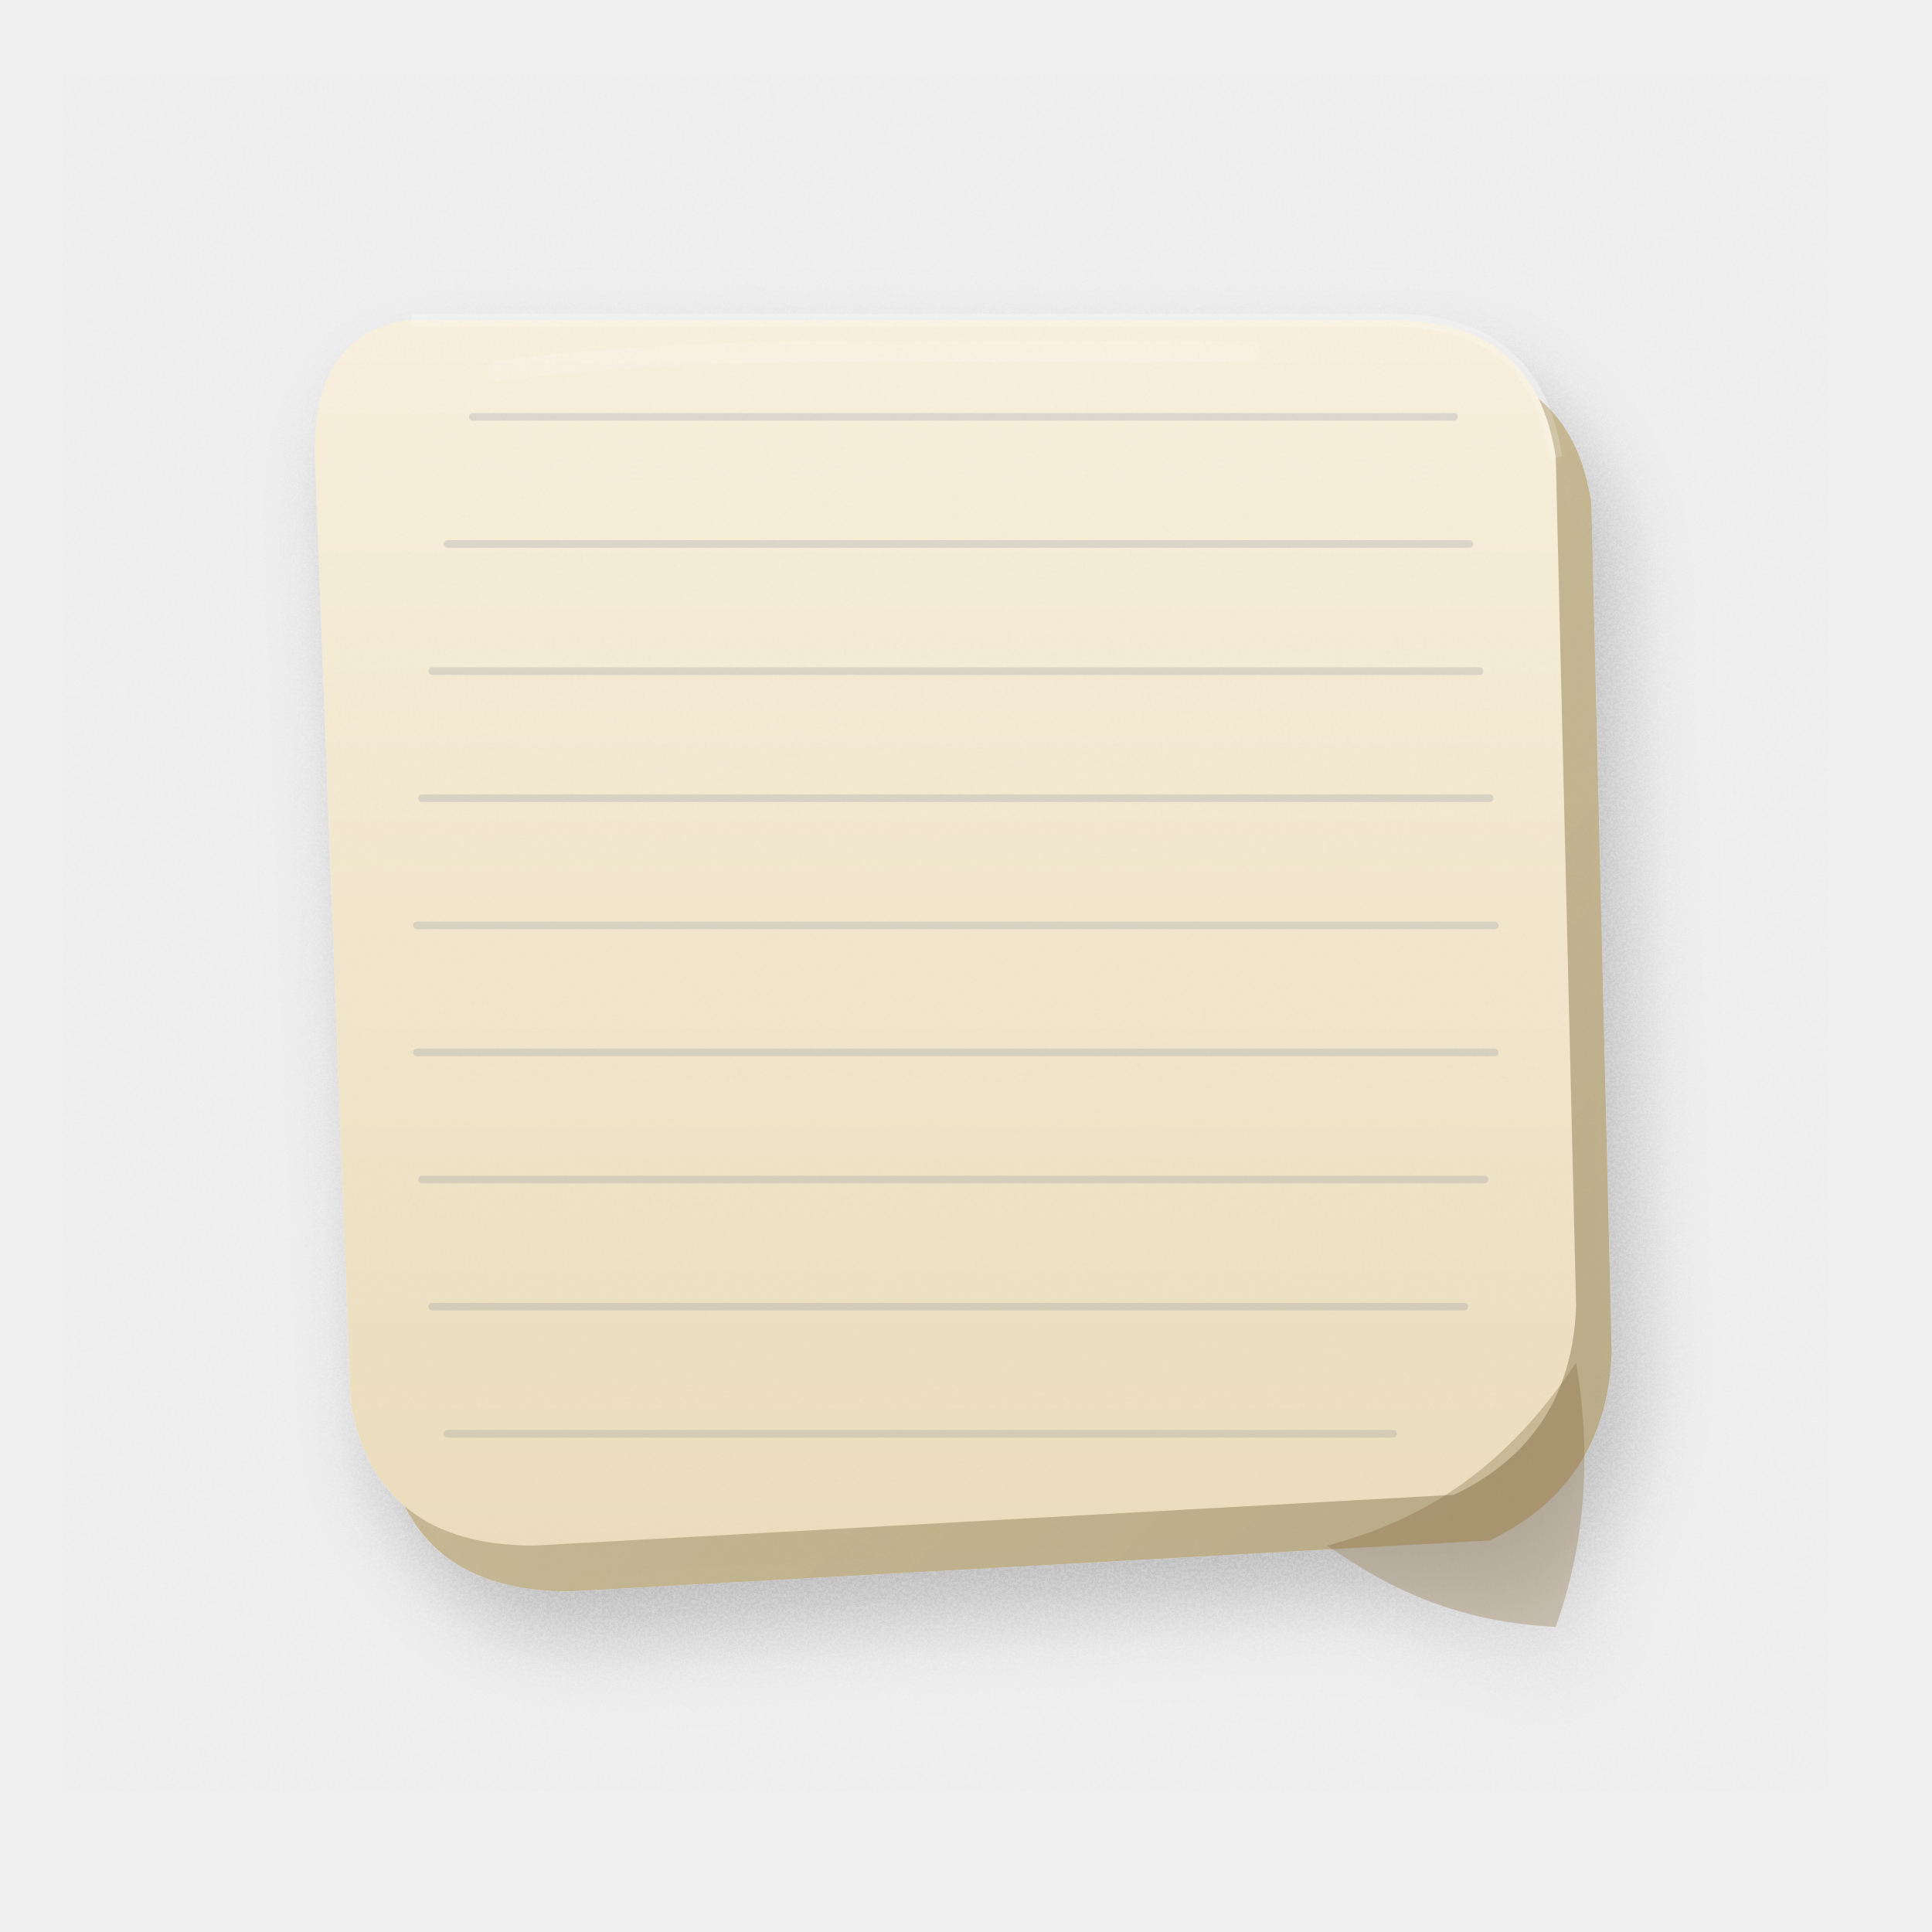
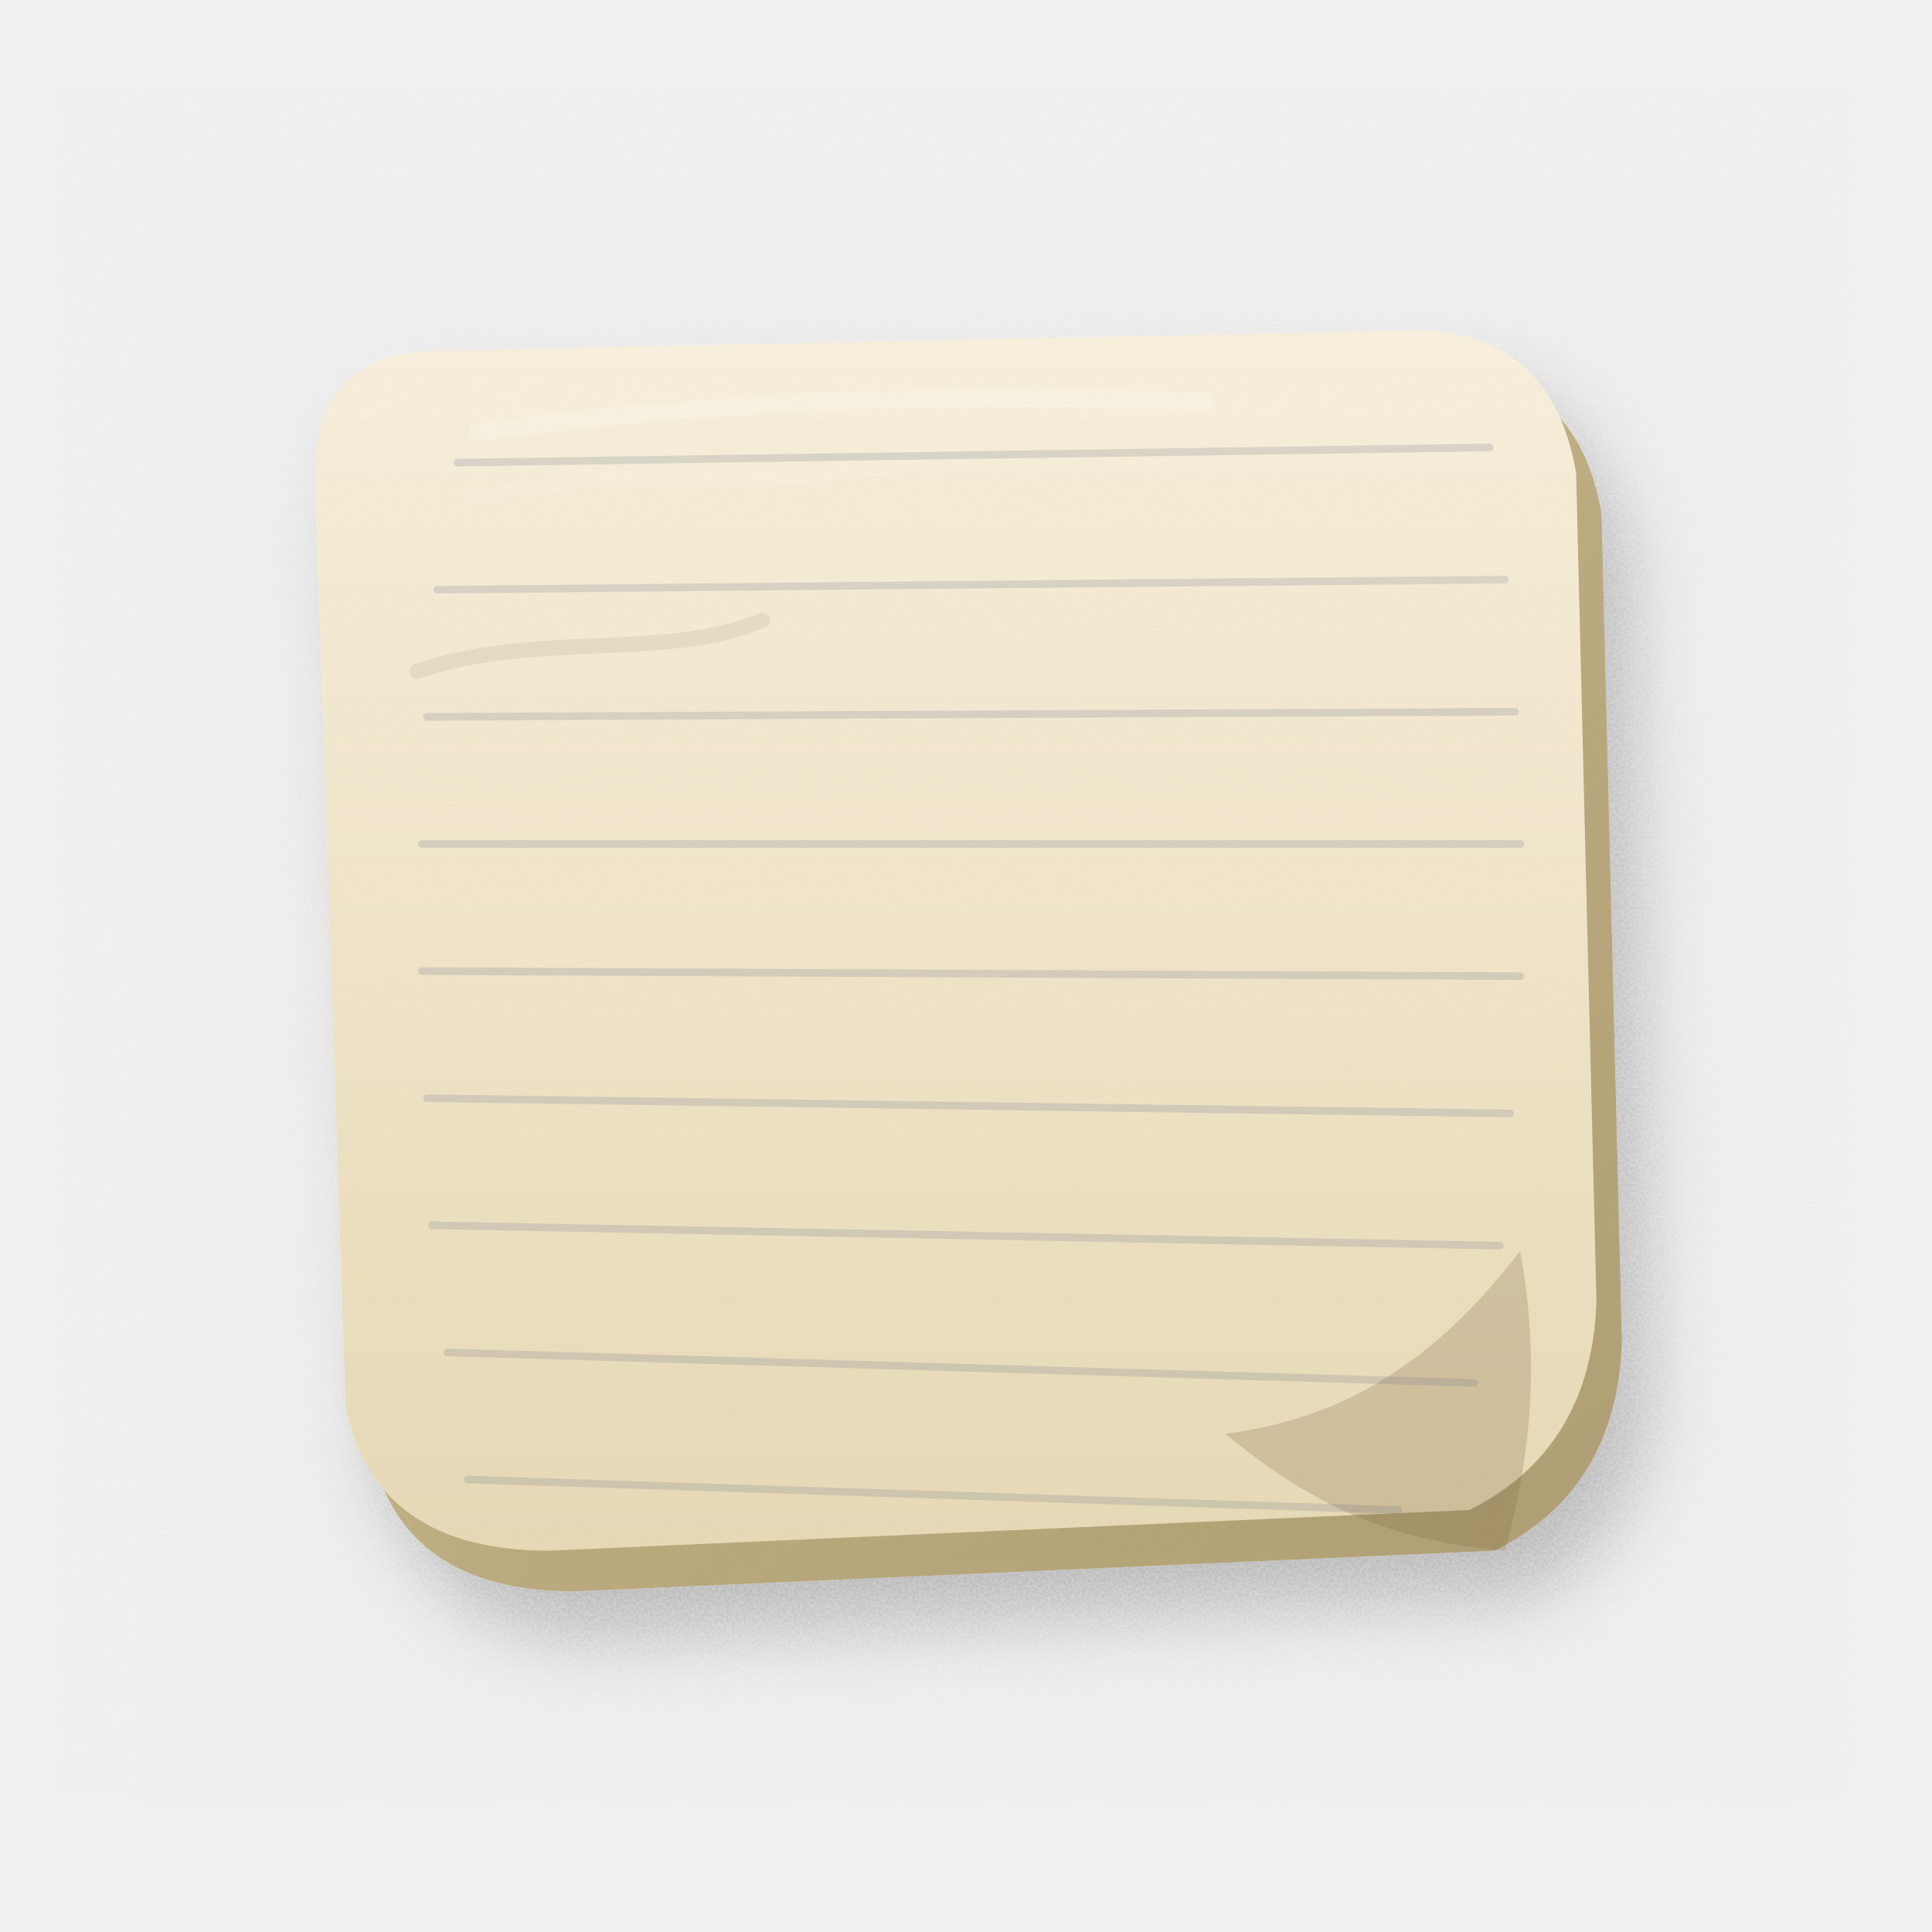
<svg xmlns="http://www.w3.org/2000/svg" viewBox="0 0 760 760">
  <defs>
    <filter id="paperNoise" x="-20%" y="-20%" width="140%" height="140%">
-       <feTurbulence type="fractalNoise" baseFrequency="0.82" numOctaves="2" seed="14" result="noise" />
+       <feTurbulence type="fractalNoise" baseFrequency="0.9" numOctaves="2" seed="19" result="noise" />
      <feColorMatrix in="noise" type="saturate" values="0" result="mono" />
      <feComponentTransfer in="mono" result="paperDust">
-         <feFuncA type="table" tableValues="0 0 .02 .05" />
+         <feFuncA type="table" tableValues="0 0 .025 .055" />
      </feComponentTransfer>
    </filter>
-     <linearGradient id="topPaper" x1="0" y1="0" x2="0" y2="1">
-       <stop offset="0%" stop-color="#f8f0dd" />
-       <stop offset="100%" stop-color="#ebddbc" />
+     <linearGradient id="paperFront" x1="0" y1="0" x2="0" y2="1">
+       <stop offset="0%" stop-color="#f7efdb" />
+       <stop offset="100%" stop-color="#e7d9b5" />
    </linearGradient>
-     <linearGradient id="thickness" x1="0" y1="0" x2="1" y2="1">
-       <stop offset="0%" stop-color="#cfbf96" />
-       <stop offset="100%" stop-color="#b5a57d" />
+     <linearGradient id="paperSide" x1="0" y1="0" x2="1" y2="1">
+       <stop offset="0%" stop-color="#c9b786" />
+       <stop offset="100%" stop-color="#aa9869" />
    </linearGradient>
    <filter id="shadow" x="-30%" y="-30%" width="180%" height="200%">
-       <feDropShadow dx="10" dy="18" stdDeviation="16" flood-color="rgba(0,0,0,.24)" />
+       <feDropShadow dx="12" dy="20" stdDeviation="15" flood-color="rgba(0,0,0,.24)" />
    </filter>
  </defs>
  <g filter="url(#shadow)">
-     <path d="M160 126 L548 126 Q 604 126 612 180 L620 514 Q 618 566 572 588 L210 608 Q 148 608 138 552 L124 182 Q 122 132 160 126 Z" fill="url(#thickness)" opacity=".88" transform="translate(14 18)" />
-     <path d="M160 126 L548 126 Q 604 126 612 180 L620 514 Q 618 566 572 588 L210 608 Q 148 608 138 552 L124 182 Q 122 132 160 126 Z" fill="url(#topPaper)" />
-     <path d="M160 126 L548 126 Q 604 126 612 180 L620 514 Q 618 566 572 588 L210 608 Q 148 608 138 552 L124 182 Q 122 132 160 126 Z" fill="#fff" filter="url(#paperNoise)" opacity=".8" />
-     <path d="M522 608 C 560 598 592 578 620 536 C 626 572 624 606 612 640 C 574 638 548 626 522 608 Z" fill="rgba(128,103,63,.32)" />
-     <path d="M186 164 L572 164" stroke="rgba(97,112,143,.18)" stroke-width="3" stroke-linecap="round" />
-     <path d="M176 214 L578 214" stroke="rgba(97,112,143,.18)" stroke-width="3" stroke-linecap="round" />
-     <path d="M170 264 L582 264" stroke="rgba(97,112,143,.18)" stroke-width="3" stroke-linecap="round" />
-     <path d="M166 314 L586 314" stroke="rgba(97,112,143,.18)" stroke-width="3" stroke-linecap="round" />
-     <path d="M164 364 L588 364" stroke="rgba(97,112,143,.18)" stroke-width="3" stroke-linecap="round" />
-     <path d="M164 414 L588 414" stroke="rgba(97,112,143,.18)" stroke-width="3" stroke-linecap="round" />
-     <path d="M166 464 L584 464" stroke="rgba(97,112,143,.18)" stroke-width="3" stroke-linecap="round" />
-     <path d="M170 514 L576 514" stroke="rgba(97,112,143,.18)" stroke-width="3" stroke-linecap="round" />
-     <path d="M176 564 L548 564" stroke="rgba(97,112,143,.18)" stroke-width="3" stroke-linecap="round" />
-     <path d="M196 146 C 284 134, 388 140, 492 138" fill="none" stroke="rgba(255,255,255,.14)" stroke-width="8" stroke-linecap="round" />
-     <path d="M162 126 L548 126 Q 604 126 612 180" fill="none" stroke="rgba(255,255,255,.18)" stroke-width="5" />
+     <path d="M170 138 L552 130 Q 610 128 620 186 L628 512 Q 626 570 578 594 L216 610 Q 148 610 136 554 L124 190 Q 122 140 170 138 Z" fill="url(#paperSide)" opacity=".9" transform="translate(10 16)" />
+     <path d="M170 138 L552 130 Q 610 128 620 186 L628 512 Q 626 570 578 594 L216 610 Q 148 610 136 554 L124 190 Q 122 140 170 138 Z" fill="url(#paperFront)" />
+     <path d="M170 138 L552 130 Q 610 128 620 186 L628 512 Q 626 570 578 594 L216 610 Q 148 610 136 554 L124 190 Q 122 140 170 138 Z" fill="#fff" filter="url(#paperNoise)" opacity=".78" />
+     <path d="M188 170 C 280 158 368 154 474 158" fill="none" stroke="rgba(255,255,255,.18)" stroke-width="7" stroke-linecap="round" />
+     <path d="M186 196 C 244 182 308 194 356 182" fill="none" stroke="rgba(255,255,255,.08)" stroke-width="6" stroke-linecap="round" />
+     <path d="M164 264 C 212 248 262 260 300 244" fill="none" stroke="rgba(0,0,0,.06)" stroke-width="6" stroke-linecap="round" />
+     <path d="M482 564 C 530 558 566 534 598 492 C 606 536 602 574 592 610 C 546 606 516 592 482 564 Z" fill="rgba(126,100,64,.24)" />
+     <path d="M180 182 L586 176" stroke="rgba(90,103,136,.18)" stroke-width="3" stroke-linecap="round" />
+     <path d="M172 232 L592 228" stroke="rgba(90,103,136,.18)" stroke-width="3" stroke-linecap="round" />
+     <path d="M168 282 L596 280" stroke="rgba(90,103,136,.18)" stroke-width="3" stroke-linecap="round" />
+     <path d="M166 332 L598 332" stroke="rgba(90,103,136,.18)" stroke-width="3" stroke-linecap="round" />
+     <path d="M166 382 L598 384" stroke="rgba(90,103,136,.18)" stroke-width="3" stroke-linecap="round" />
+     <path d="M168 432 L594 438" stroke="rgba(90,103,136,.18)" stroke-width="3" stroke-linecap="round" />
+     <path d="M170 482 L590 490" stroke="rgba(90,103,136,.18)" stroke-width="3" stroke-linecap="round" />
+     <path d="M176 532 L580 544" stroke="rgba(90,103,136,.18)" stroke-width="3" stroke-linecap="round" />
+     <path d="M184 582 L550 594" stroke="rgba(90,103,136,.18)" stroke-width="3" stroke-linecap="round" />
  </g>
</svg>
